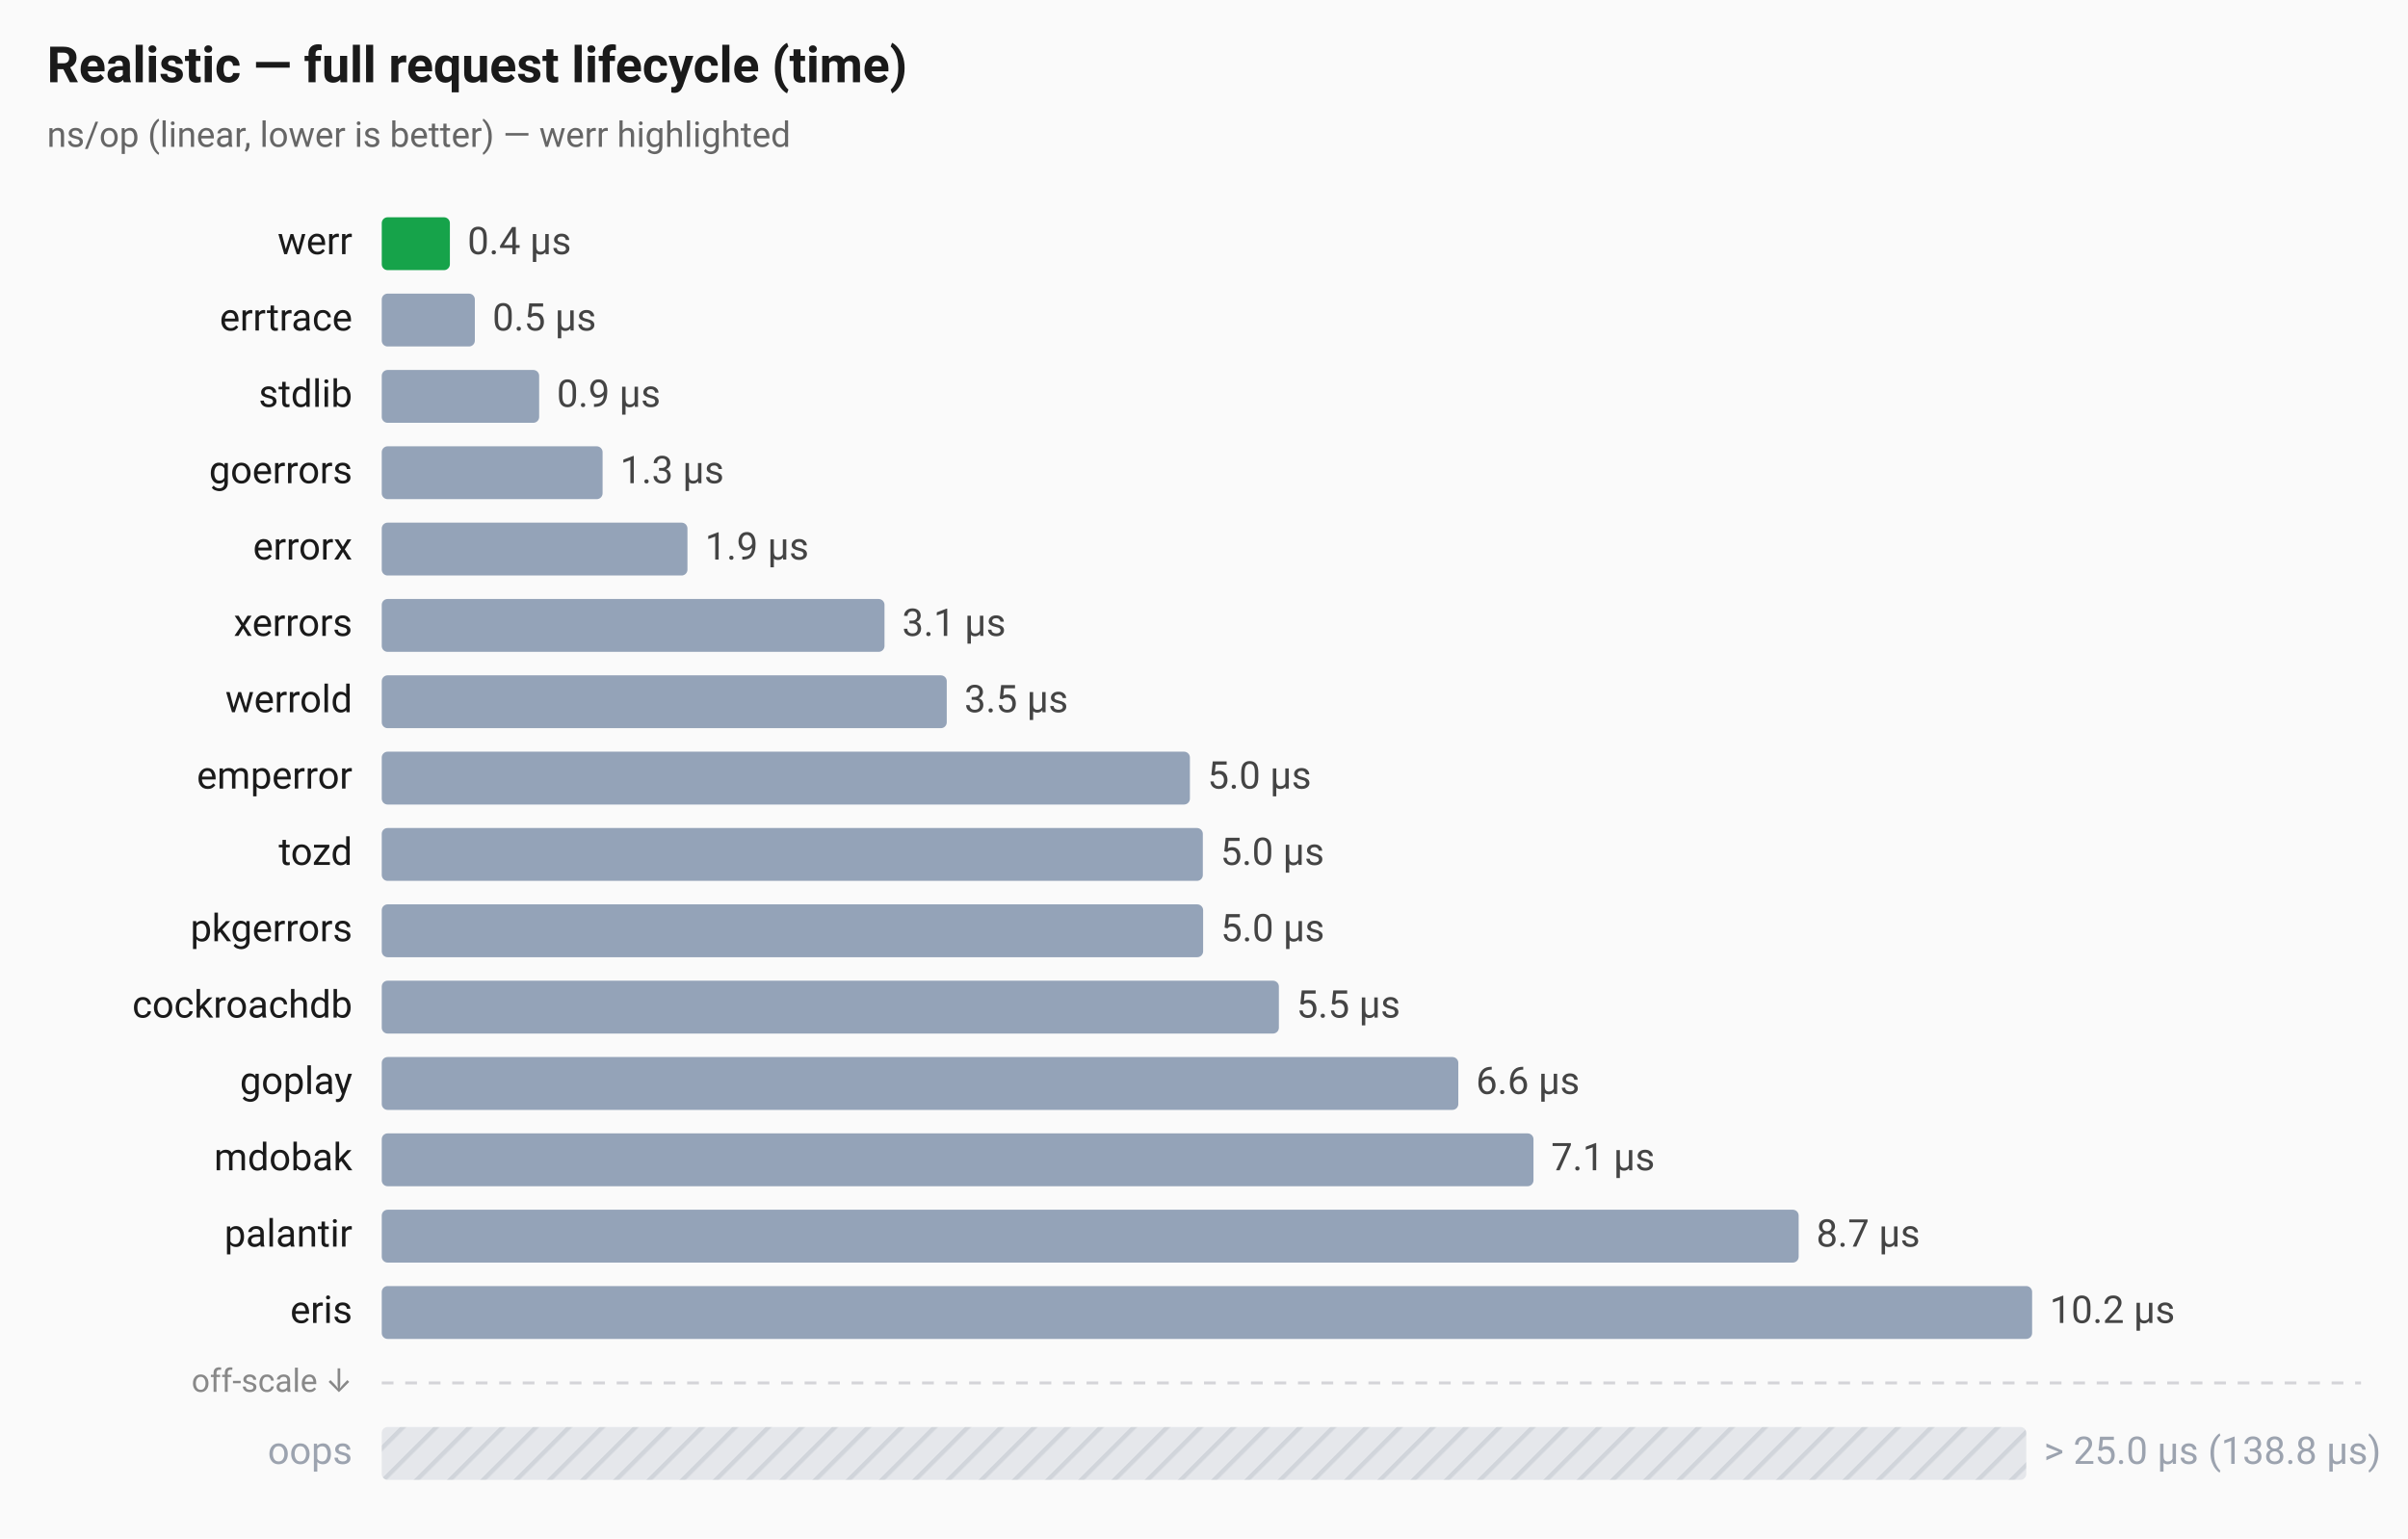
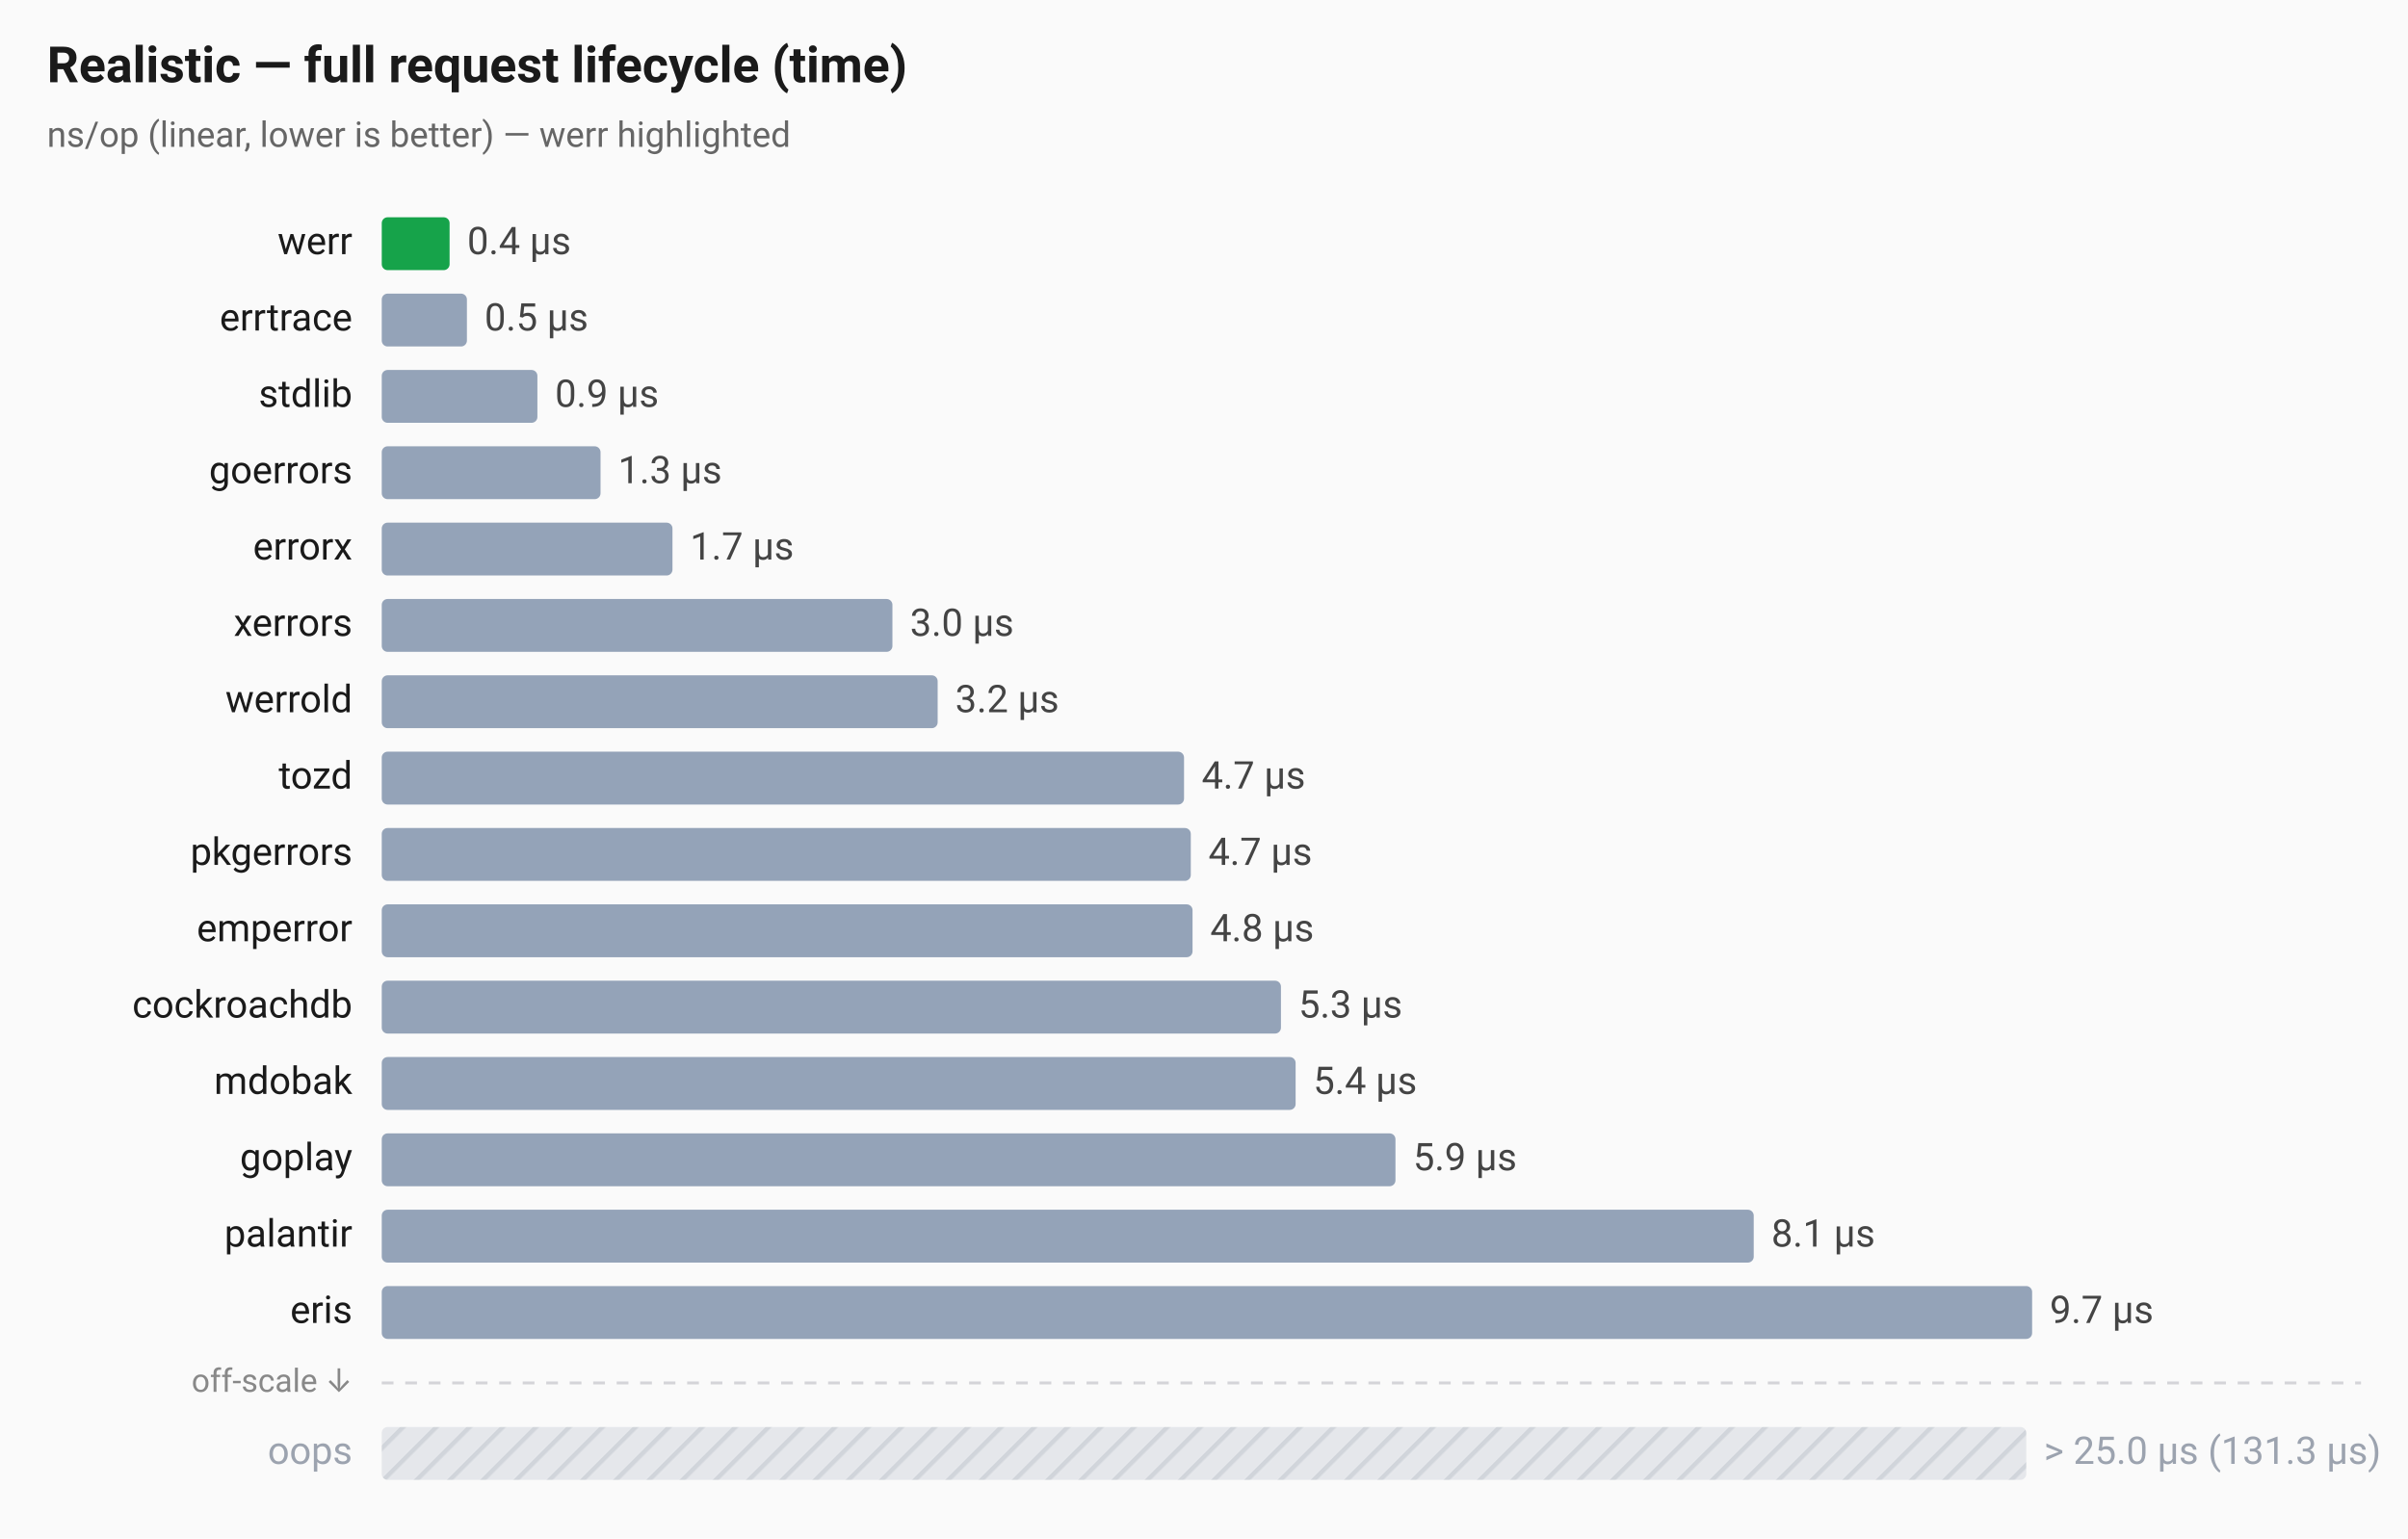
<svg xmlns="http://www.w3.org/2000/svg" width="820" height="524" font-family="-apple-system,BlinkMacSystemFont,Segoe UI,Roboto,sans-serif" font-size="13" fill="#1a1a1a">
  <defs>
    <pattern id="ovf-time" patternUnits="userSpaceOnUse" width="8" height="8" patternTransform="rotate(45)">
      <rect width="8" height="8" fill="#e5e7eb" />
      <line x1="0" y1="0" x2="0" y2="8" stroke="#d1d5db" stroke-width="3" />
    </pattern>
  </defs>
  <rect width="820" height="524" fill="#fafafa" />
  <text x="16" y="28" font-size="17" font-weight="700">Realistic — full request lifecycle (time)</text>
  <text x="16" y="50" font-size="12" fill="#666">ns/op (linear, lower is better) — werr highlighted</text>
  <text x="120" y="83" text-anchor="end" dominant-baseline="middle">werr</text>
-   <rect x="130" y="74" width="23.2" height="18" fill="#16a34a" rx="2" />
-   <text x="159.2" y="83" dominant-baseline="middle" fill="#444">0.4 µs</text>
+   <rect x="130" y="74" width="23.1" height="18" fill="#16a34a" rx="2" />
+   <text x="159.1" y="83" dominant-baseline="middle" fill="#444">0.4 µs</text>
  <text x="120" y="109" text-anchor="end" dominant-baseline="middle">errtrace</text>
-   <rect x="130" y="100" width="31.7" height="18" fill="#94a3b8" rx="2" />
-   <text x="167.7" y="109" dominant-baseline="middle" fill="#444">0.5 µs</text>
+   <rect x="130" y="100" width="29.0" height="18" fill="#94a3b8" rx="2" />
+   <text x="165.0" y="109" dominant-baseline="middle" fill="#444">0.5 µs</text>
  <text x="120" y="135" text-anchor="end" dominant-baseline="middle">stdlib</text>
-   <rect x="130" y="126" width="53.6" height="18" fill="#94a3b8" rx="2" />
-   <text x="189.6" y="135" dominant-baseline="middle" fill="#444">0.9 µs</text>
+   <rect x="130" y="126" width="53.0" height="18" fill="#94a3b8" rx="2" />
+   <text x="189.0" y="135" dominant-baseline="middle" fill="#444">0.9 µs</text>
  <text x="120" y="161" text-anchor="end" dominant-baseline="middle">goerrors</text>
-   <rect x="130" y="152" width="75.2" height="18" fill="#94a3b8" rx="2" />
-   <text x="211.2" y="161" dominant-baseline="middle" fill="#444">1.3 µs</text>
+   <rect x="130" y="152" width="74.5" height="18" fill="#94a3b8" rx="2" />
+   <text x="210.5" y="161" dominant-baseline="middle" fill="#444">1.3 µs</text>
  <text x="120" y="187" text-anchor="end" dominant-baseline="middle">errorx</text>
-   <rect x="130" y="178" width="104.1" height="18" fill="#94a3b8" rx="2" />
-   <text x="240.1" y="187" dominant-baseline="middle" fill="#444">1.9 µs</text>
+   <rect x="130" y="178" width="99.0" height="18" fill="#94a3b8" rx="2" />
+   <text x="235.0" y="187" dominant-baseline="middle" fill="#444">1.7 µs</text>
  <text x="120" y="213" text-anchor="end" dominant-baseline="middle">xerrors</text>
-   <rect x="130" y="204" width="171.2" height="18" fill="#94a3b8" rx="2" />
-   <text x="307.2" y="213" dominant-baseline="middle" fill="#444">3.1 µs</text>
+   <rect x="130" y="204" width="173.9" height="18" fill="#94a3b8" rx="2" />
+   <text x="309.9" y="213" dominant-baseline="middle" fill="#444">3.0 µs</text>
  <text x="120" y="239" text-anchor="end" dominant-baseline="middle">werrold</text>
-   <rect x="130" y="230" width="192.4" height="18" fill="#94a3b8" rx="2" />
-   <text x="328.4" y="239" dominant-baseline="middle" fill="#444">3.5 µs</text>
-   <text x="120" y="265" text-anchor="end" dominant-baseline="middle">emperror</text>
-   <rect x="130" y="256" width="275.2" height="18" fill="#94a3b8" rx="2" />
-   <text x="411.2" y="265" dominant-baseline="middle" fill="#444">5.0 µs</text>
-   <text x="120" y="291" text-anchor="end" dominant-baseline="middle">tozd</text>
-   <rect x="130" y="282" width="279.6" height="18" fill="#94a3b8" rx="2" />
-   <text x="415.6" y="291" dominant-baseline="middle" fill="#444">5.0 µs</text>
-   <text x="120" y="317" text-anchor="end" dominant-baseline="middle">pkgerrors</text>
-   <rect x="130" y="308" width="279.7" height="18" fill="#94a3b8" rx="2" />
-   <text x="415.7" y="317" dominant-baseline="middle" fill="#444">5.0 µs</text>
+   <rect x="130" y="230" width="189.3" height="18" fill="#94a3b8" rx="2" />
+   <text x="325.3" y="239" dominant-baseline="middle" fill="#444">3.2 µs</text>
+   <text x="120" y="265" text-anchor="end" dominant-baseline="middle">tozd</text>
+   <rect x="130" y="256" width="273.2" height="18" fill="#94a3b8" rx="2" />
+   <text x="409.2" y="265" dominant-baseline="middle" fill="#444">4.7 µs</text>
+   <text x="120" y="291" text-anchor="end" dominant-baseline="middle">pkgerrors</text>
+   <rect x="130" y="282" width="275.5" height="18" fill="#94a3b8" rx="2" />
+   <text x="411.5" y="291" dominant-baseline="middle" fill="#444">4.7 µs</text>
+   <text x="120" y="317" text-anchor="end" dominant-baseline="middle">emperror</text>
+   <rect x="130" y="308" width="276.1" height="18" fill="#94a3b8" rx="2" />
+   <text x="412.1" y="317" dominant-baseline="middle" fill="#444">4.8 µs</text>
  <text x="120" y="343" text-anchor="end" dominant-baseline="middle">cockroachdb</text>
-   <rect x="130" y="334" width="305.5" height="18" fill="#94a3b8" rx="2" />
-   <text x="441.5" y="343" dominant-baseline="middle" fill="#444">5.5 µs</text>
-   <text x="120" y="369" text-anchor="end" dominant-baseline="middle">goplay</text>
-   <rect x="130" y="360" width="366.6" height="18" fill="#94a3b8" rx="2" />
-   <text x="502.6" y="369" dominant-baseline="middle" fill="#444">6.6 µs</text>
-   <text x="120" y="395" text-anchor="end" dominant-baseline="middle">mdobak</text>
-   <rect x="130" y="386" width="392.2" height="18" fill="#94a3b8" rx="2" />
-   <text x="528.2" y="395" dominant-baseline="middle" fill="#444">7.1 µs</text>
+   <rect x="130" y="334" width="306.2" height="18" fill="#94a3b8" rx="2" />
+   <text x="442.2" y="343" dominant-baseline="middle" fill="#444">5.3 µs</text>
+   <text x="120" y="369" text-anchor="end" dominant-baseline="middle">mdobak</text>
+   <rect x="130" y="360" width="311.2" height="18" fill="#94a3b8" rx="2" />
+   <text x="447.2" y="369" dominant-baseline="middle" fill="#444">5.4 µs</text>
+   <text x="120" y="395" text-anchor="end" dominant-baseline="middle">goplay</text>
+   <rect x="130" y="386" width="345.2" height="18" fill="#94a3b8" rx="2" />
+   <text x="481.2" y="395" dominant-baseline="middle" fill="#444">5.9 µs</text>
  <text x="120" y="421" text-anchor="end" dominant-baseline="middle">palantir</text>
-   <rect x="130" y="412" width="482.5" height="18" fill="#94a3b8" rx="2" />
-   <text x="618.5" y="421" dominant-baseline="middle" fill="#444">8.7 µs</text>
+   <rect x="130" y="412" width="467.2" height="18" fill="#94a3b8" rx="2" />
+   <text x="603.2" y="421" dominant-baseline="middle" fill="#444">8.1 µs</text>
  <text x="120" y="447" text-anchor="end" dominant-baseline="middle">eris</text>
  <rect x="130" y="438" width="562.0" height="18" fill="#94a3b8" rx="2" />
-   <text x="698.0" y="447" dominant-baseline="middle" fill="#444">10.2 µs</text>
+   <text x="698.0" y="447" dominant-baseline="middle" fill="#444">9.7 µs</text>
  <line x1="130" y1="471" x2="804" y2="471" stroke="#d4d4d8" stroke-width="1" stroke-dasharray="4 4" />
  <text x="120" y="471" text-anchor="end" font-size="11" fill="#888" dominant-baseline="middle">off-scale ↓</text>
  <text x="120" y="495" text-anchor="end" dominant-baseline="middle" fill="#9ca3af">oops</text>
  <rect x="130" y="486" width="560.0" height="18" fill="url(#ovf-time)" rx="2" />
-   <text x="696.0" y="495" dominant-baseline="middle" fill="#9ca3af">&gt; 25.0 µs (138.8 µs)</text>
+   <text x="696.0" y="495" dominant-baseline="middle" fill="#9ca3af">&gt; 25.0 µs (131.3 µs)</text>
</svg>
